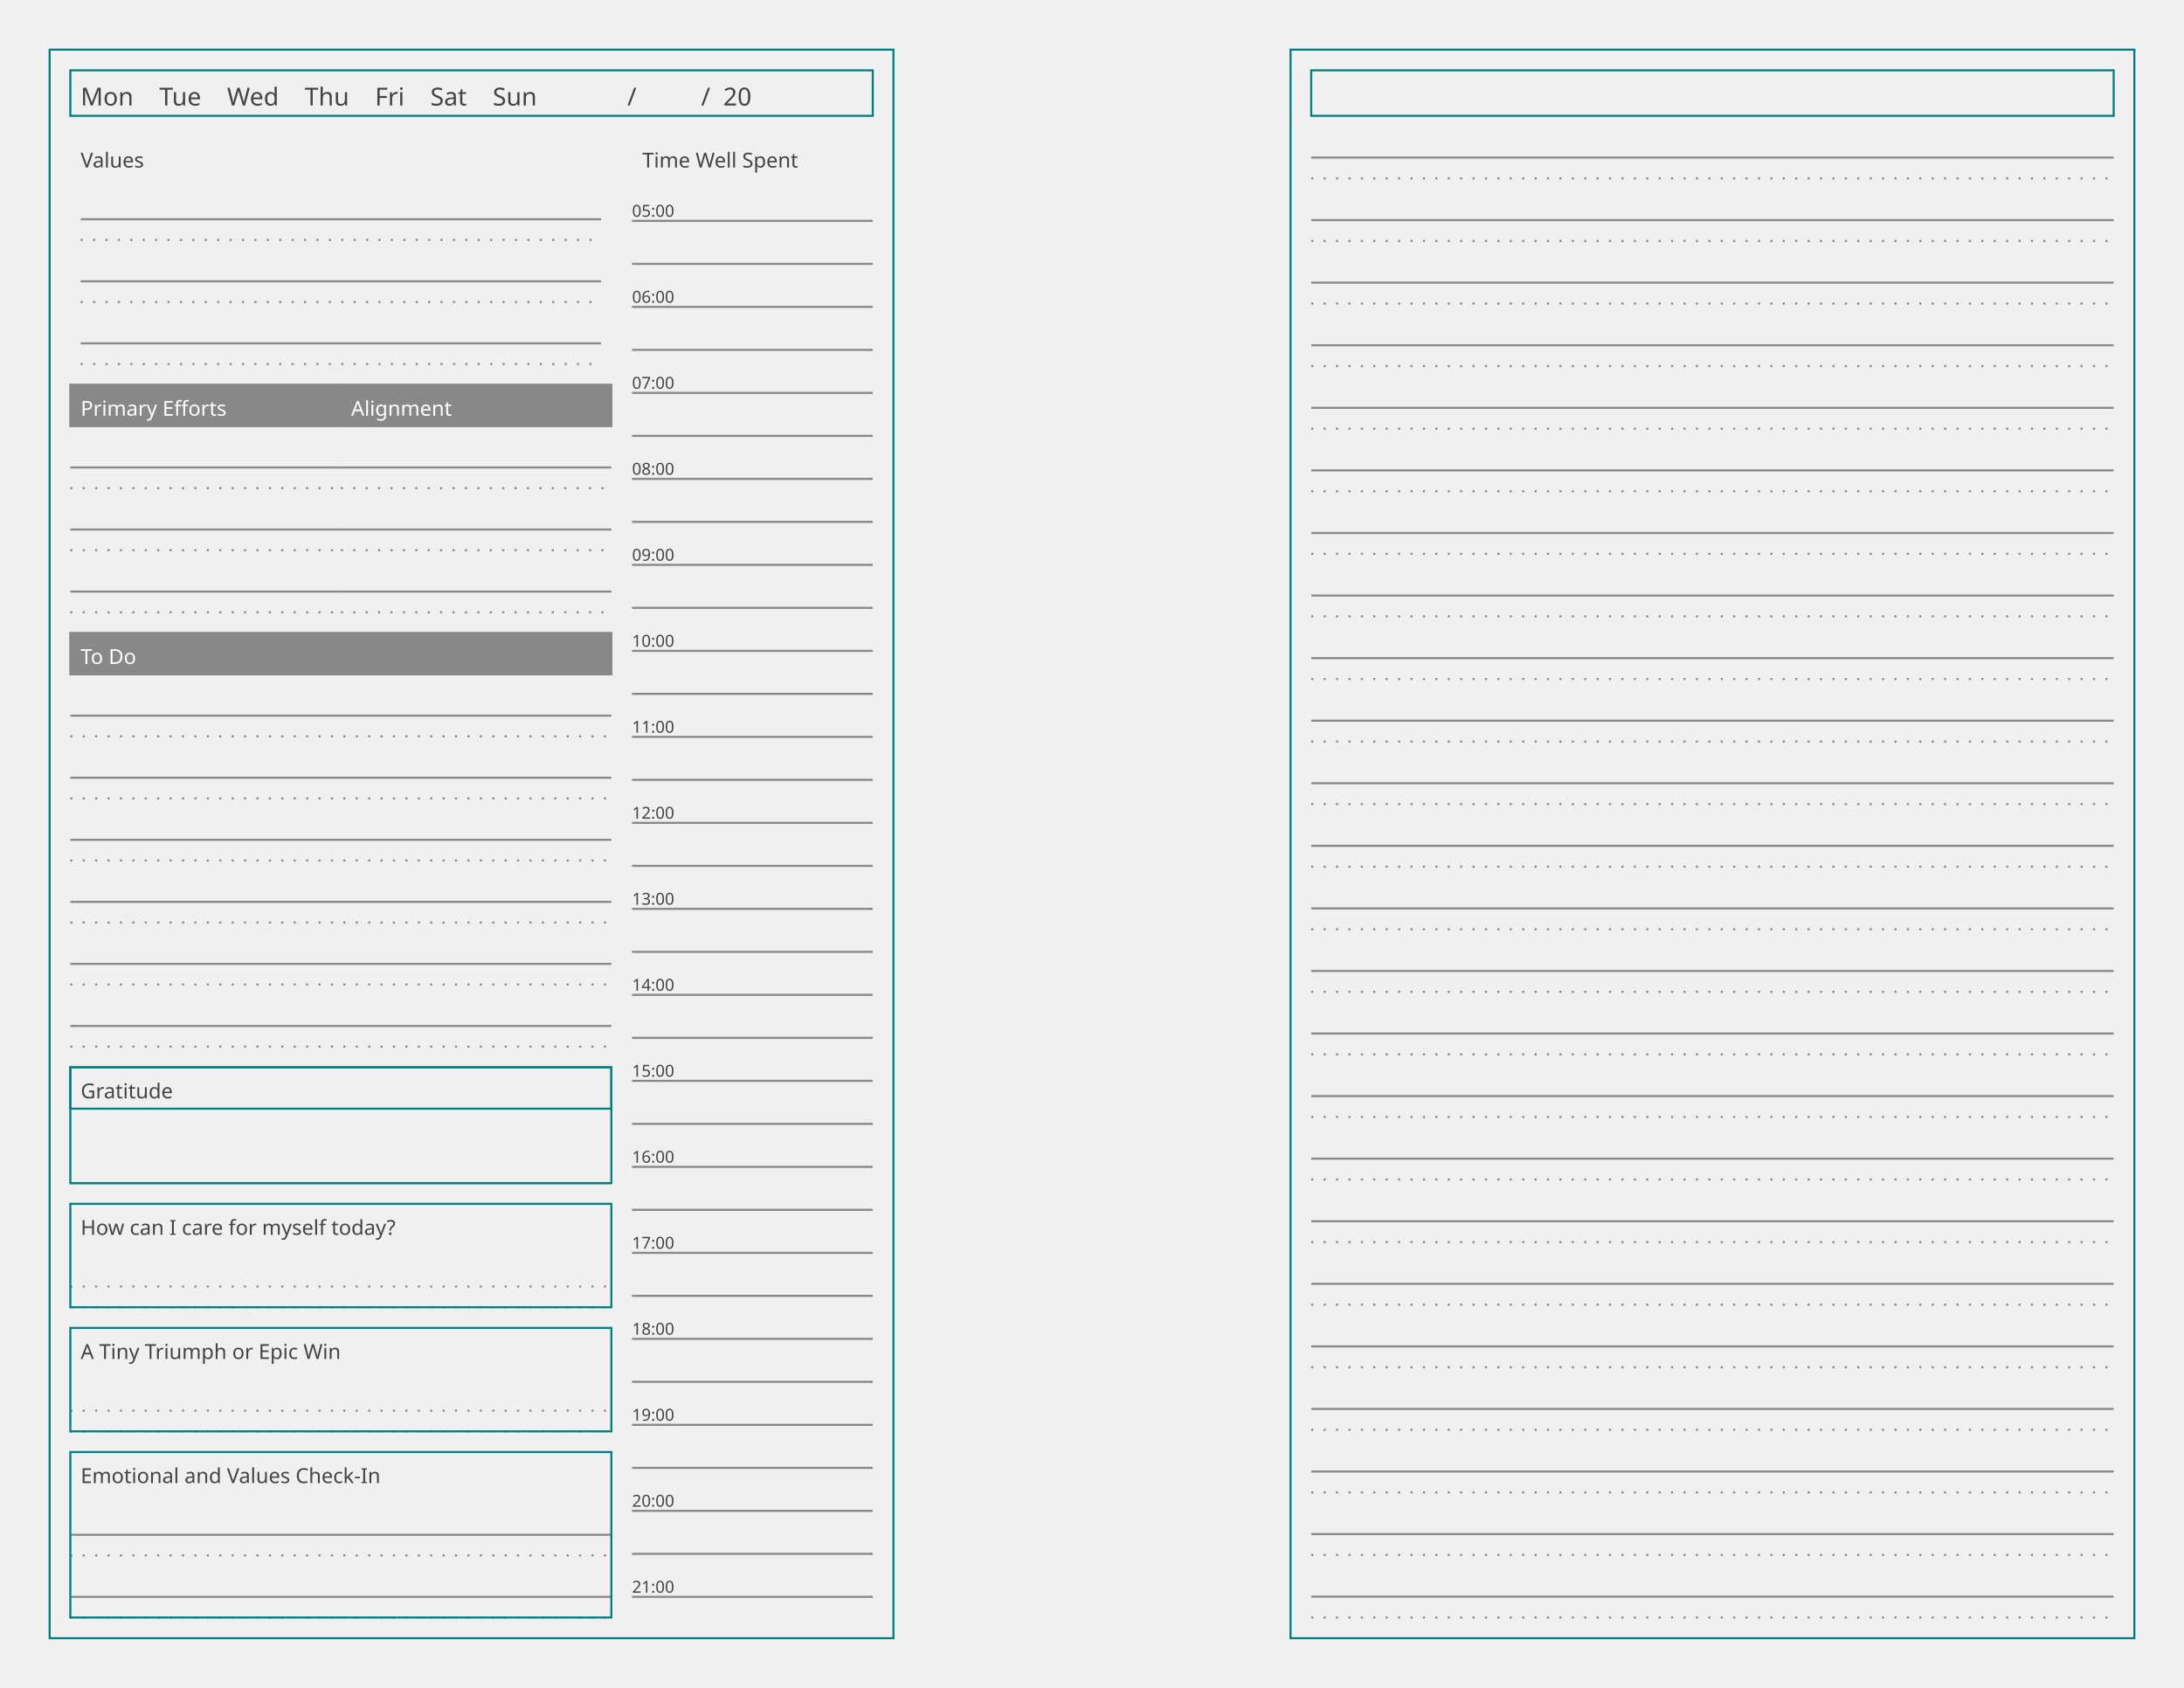
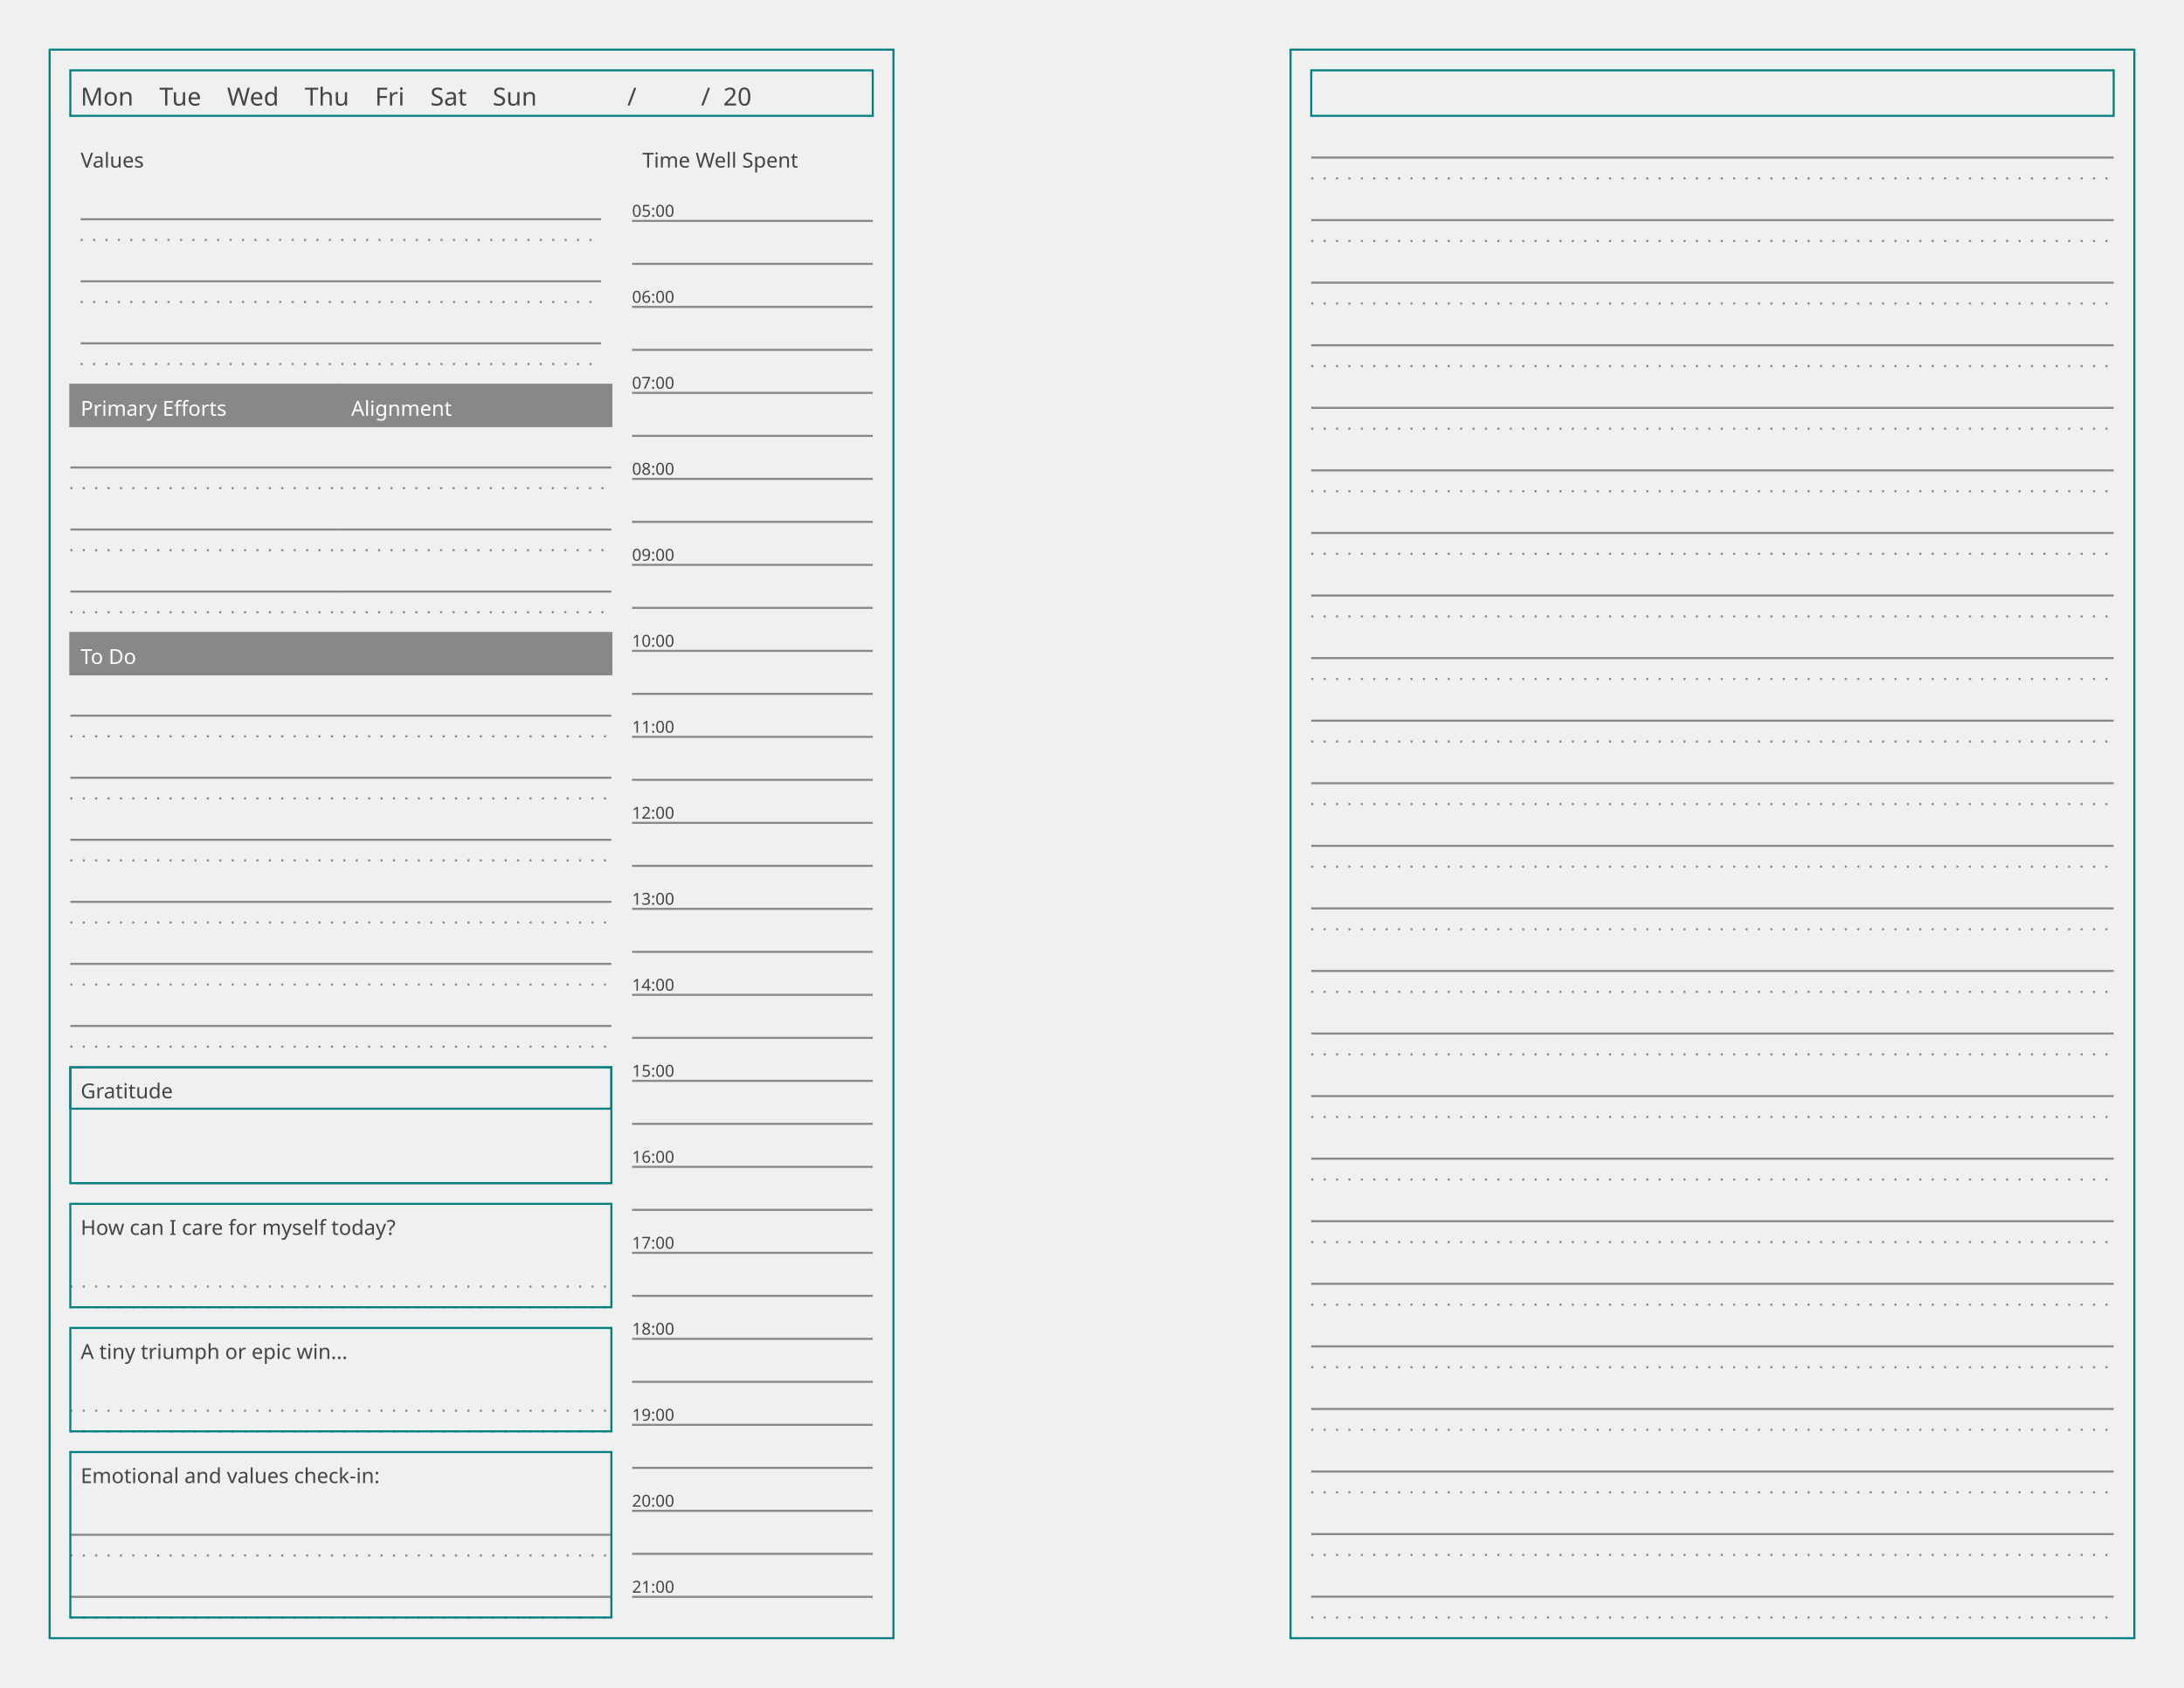
<svg xmlns="http://www.w3.org/2000/svg" baseProfile="tiny" height="8.5in" version="1.2" width="11in">
  <defs />
  <g transform="translate(24.0, 24.0)">
    <rect fill="none" height="768.0" stroke="#008080" width="408.0" x="0" y="0" />
    <g transform="translate(10, 10)">
      <rect fill="none" height="22" stroke="#008080" stroke-width="1" width="388.0" x="0" y="0" />
      <text alignment-baseline="text-after-edge" fill="#444444" font-family="Trebuchet MS" font-size="12" text-anchor="start" transform="translate(5,17)">Mon    Tue    Wed    Thu    Fri    Sat    Sun              /          /  20          </text>
    </g>
    <g transform="translate(10, 32)">
      <g transform="translate(0,10)">
        <g>
          <g transform="translate(0,0)">
            <text alignment-baseline="text-after-edge" fill="#444444" font-family="Ubuntu Mono" font-size="10" text-anchor="start" transform="translate(5,15)">Values</text>
          </g>
          <g transform="translate(0,20)">
            <g>
              <line stroke="#888888" stroke-dasharray="1,5" stroke-width="1" transform="translate(5,30.0)" x1="0" x2="251.6" y1="0" y2="0" />
              <line stroke="#888888" stroke-dasharray="1,5" stroke-width="1" transform="translate(5,60.0)" x1="0" x2="251.6" y1="0" y2="0" />
              <line stroke="#888888" stroke-dasharray="1,5" stroke-width="1" transform="translate(5,90.0)" x1="0" x2="251.6" y1="0" y2="0" />
            </g>
            <g>
              <line stroke="#888888" stroke-dasharray="1,0" stroke-width="1" transform="translate(5,20.0)" x1="0" x2="251.6" y1="0" y2="0" />
              <line stroke="#888888" stroke-dasharray="1,0" stroke-width="1" transform="translate(5,50.0)" x1="0" x2="251.6" y1="0" y2="0" />
              <line stroke="#888888" stroke-dasharray="1,0" stroke-width="1" transform="translate(5,80.0)" x1="0" x2="251.6" y1="0" y2="0" />
            </g>
          </g>
        </g>
      </g>
      <g transform="translate(0,130)">
        <g>
          <g transform="translate(0,0)">
            <g>
              <g transform="translate(0,0)">
                <rect fill="#888888" height="20" stroke="#888888" stroke-width="1" width="130.8" x="0" y="0" />
                <text alignment-baseline="text-after-edge" fill="#ffffff" font-family="Trebuchet MS" font-size="10" text-anchor="start" transform="translate(5,15)">Primary Efforts</text>
              </g>
              <g transform="translate(0,20)">
                <g>
                  <line stroke="#888888" stroke-dasharray="1,5" stroke-width="1" transform="translate(0,30.0)" x1="0" x2="130.8" y1="0" y2="0" />
                  <line stroke="#888888" stroke-dasharray="1,5" stroke-width="1" transform="translate(0,60.0)" x1="0" x2="130.8" y1="0" y2="0" />
                  <line stroke="#888888" stroke-dasharray="1,5" stroke-width="1" transform="translate(0,90.0)" x1="0" x2="130.8" y1="0" y2="0" />
                </g>
                <g>
                  <line stroke="#888888" stroke-dasharray="1,0" stroke-width="1" transform="translate(0,20.0)" x1="0" x2="130.8" y1="0" y2="0" />
                  <line stroke="#888888" stroke-dasharray="1,0" stroke-width="1" transform="translate(0,50.0)" x1="0" x2="130.8" y1="0" y2="0" />
                  <line stroke="#888888" stroke-dasharray="1,0" stroke-width="1" transform="translate(0,80.0)" x1="0" x2="130.8" y1="0" y2="0" />
                </g>
              </g>
            </g>
          </g>
          <g transform="translate(130.8,0)">
            <g>
              <g transform="translate(0,0)">
                <rect fill="#888888" height="20" stroke="#888888" stroke-width="1" width="130.8" x="0" y="0" />
                <text alignment-baseline="text-after-edge" fill="#ffffff" font-family="Trebuchet MS" font-size="10" text-anchor="start" transform="translate(5,15)">Alignment</text>
              </g>
              <g transform="translate(0,20)">
                <g>
                  <line stroke="#888888" stroke-dasharray="1,5" stroke-width="1" transform="translate(0,30.0)" x1="0" x2="130.8" y1="0" y2="0" />
                  <line stroke="#888888" stroke-dasharray="1,5" stroke-width="1" transform="translate(0,60.0)" x1="0" x2="130.8" y1="0" y2="0" />
                  <line stroke="#888888" stroke-dasharray="1,5" stroke-width="1" transform="translate(0,90.0)" x1="0" x2="130.8" y1="0" y2="0" />
                </g>
                <g>
                  <line stroke="#888888" stroke-dasharray="1,0" stroke-width="1" transform="translate(0,20.0)" x1="0" x2="130.8" y1="0" y2="0" />
                  <line stroke="#888888" stroke-dasharray="1,0" stroke-width="1" transform="translate(0,50.0)" x1="0" x2="130.8" y1="0" y2="0" />
                  <line stroke="#888888" stroke-dasharray="1,0" stroke-width="1" transform="translate(0,80.0)" x1="0" x2="130.8" y1="0" y2="0" />
                </g>
              </g>
            </g>
          </g>
        </g>
      </g>
      <g transform="translate(0,250)">
        <g>
          <g transform="translate(0,0)">
            <rect fill="#888888" height="20" stroke="#888888" stroke-width="1" width="261.6" x="0" y="0" />
            <text alignment-baseline="text-after-edge" fill="#ffffff" font-family="Ubuntu Mono" font-size="10" text-anchor="start" transform="translate(5,15)">To Do</text>
          </g>
          <g transform="translate(0,20)">
            <g>
              <line stroke="#888888" stroke-dasharray="1,5" stroke-width="1" transform="translate(0,30.0)" x1="0" x2="261.6" y1="0" y2="0" />
              <line stroke="#888888" stroke-dasharray="1,5" stroke-width="1" transform="translate(0,60.0)" x1="0" x2="261.6" y1="0" y2="0" />
              <line stroke="#888888" stroke-dasharray="1,5" stroke-width="1" transform="translate(0,90.0)" x1="0" x2="261.6" y1="0" y2="0" />
              <line stroke="#888888" stroke-dasharray="1,5" stroke-width="1" transform="translate(0,120.0)" x1="0" x2="261.6" y1="0" y2="0" />
              <line stroke="#888888" stroke-dasharray="1,5" stroke-width="1" transform="translate(0,150.0)" x1="0" x2="261.6" y1="0" y2="0" />
              <line stroke="#888888" stroke-dasharray="1,5" stroke-width="1" transform="translate(0,180.0)" x1="0" x2="261.6" y1="0" y2="0" />
            </g>
            <g>
              <line stroke="#888888" stroke-dasharray="1,0" stroke-width="1" transform="translate(0,20.0)" x1="0" x2="261.6" y1="0" y2="0" />
              <line stroke="#888888" stroke-dasharray="1,0" stroke-width="1" transform="translate(0,50.0)" x1="0" x2="261.6" y1="0" y2="0" />
              <line stroke="#888888" stroke-dasharray="1,0" stroke-width="1" transform="translate(0,80.0)" x1="0" x2="261.6" y1="0" y2="0" />
              <line stroke="#888888" stroke-dasharray="1,0" stroke-width="1" transform="translate(0,110.0)" x1="0" x2="261.6" y1="0" y2="0" />
              <line stroke="#888888" stroke-dasharray="1,0" stroke-width="1" transform="translate(0,140.0)" x1="0" x2="261.6" y1="0" y2="0" />
              <line stroke="#888888" stroke-dasharray="1,0" stroke-width="1" transform="translate(0,170.0)" x1="0" x2="261.6" y1="0" y2="0" />
            </g>
          </g>
        </g>
      </g>
      <g transform="translate(0,460)">
        <g>
          <g transform="translate(0,0)">
            <rect fill="none" height="20" stroke="#008080" stroke-width="1" width="261.6" x="0" y="0" />
            <text alignment-baseline="text-after-edge" fill="#444444" font-family="Trebuchet MS" font-size="10" text-anchor="start" transform="translate(5,15)">Gratitude</text>
          </g>
          <g transform="translate(0,20)">
            <line stroke="#888888" stroke-dasharray="1,0" stroke-width="1" transform="translate(0,36.0)" x1="0" x2="261.6" y1="0" y2="0" />
          </g>
        </g>
        <rect fill="none" height="56.0" stroke="#008080" stroke-width="1" width="261.6" x="0" y="0" />
      </g>
      <g transform="translate(0,526.0)">
        <g>
          <g transform="translate(0,0)">
            <text alignment-baseline="text-after-edge" fill="#444444" font-family="Ubuntu Mono" font-size="10" text-anchor="start" transform="translate(5,15)">How can I care for myself today?</text>
          </g>
          <g transform="translate(0,20)">
            <g>
              <line stroke="#888888" stroke-dasharray="1,5" stroke-width="1" transform="translate(0,30.0)" x1="0" x2="261.6" y1="0" y2="0" />
            </g>
            <g>
              <line stroke="#888888" stroke-dasharray="1,5" stroke-width="1" transform="translate(0,20.0)" x1="0" x2="261.6" y1="0" y2="0" />
            </g>
          </g>
        </g>
        <rect fill="none" height="50" stroke="#008080" stroke-width="1" width="261.6" x="0" y="0" />
      </g>
      <g transform="translate(0,586.0)">
        <g>
          <g transform="translate(0,0)">
-             <text alignment-baseline="text-after-edge" fill="#444444" font-family="Ubuntu Mono" font-size="10" text-anchor="start" transform="translate(5,15)">A Tiny Triumph or Epic Win</text>
+             <text alignment-baseline="text-after-edge" fill="#444444" font-family="Ubuntu Mono" font-size="10" text-anchor="start" transform="translate(5,15)">A tiny triumph or epic win...</text>
          </g>
          <g transform="translate(0,20)">
            <g>
              <line stroke="#888888" stroke-dasharray="1,5" stroke-width="1" transform="translate(0,30.0)" x1="0" x2="261.6" y1="0" y2="0" />
            </g>
            <g>
              <line stroke="#888888" stroke-dasharray="1,5" stroke-width="1" transform="translate(0,20.0)" x1="0" x2="261.6" y1="0" y2="0" />
            </g>
          </g>
        </g>
        <rect fill="none" height="50" stroke="#008080" stroke-width="1" width="261.6" x="0" y="0" />
      </g>
      <g transform="translate(0,646.0)">
        <g>
          <g transform="translate(0,0)">
-             <text alignment-baseline="text-after-edge" fill="#444444" font-family="Ubuntu Mono" font-size="10" text-anchor="start" transform="translate(5,15)">Emotional and Values Check-In</text>
+             <text alignment-baseline="text-after-edge" fill="#444444" font-family="Ubuntu Mono" font-size="10" text-anchor="start" transform="translate(5,15)">Emotional and values check-in:</text>
          </g>
          <g transform="translate(0,20)">
            <g>
              <line stroke="#888888" stroke-dasharray="1,5" stroke-width="1" transform="translate(0,30.0)" x1="0" x2="261.6" y1="0" y2="0" />
              <line stroke="#888888" stroke-dasharray="1,5" stroke-width="1" transform="translate(0,60.0)" x1="0" x2="261.6" y1="0" y2="0" />
            </g>
            <g>
              <line stroke="#888888" stroke-dasharray="1,0" stroke-width="1" transform="translate(0,20.0)" x1="0" x2="261.6" y1="0" y2="0" />
              <line stroke="#888888" stroke-dasharray="1,0" stroke-width="1" transform="translate(0,50.0)" x1="0" x2="261.6" y1="0" y2="0" />
            </g>
          </g>
        </g>
        <rect fill="none" height="80" stroke="#008080" stroke-width="1" width="261.6" x="0" y="0" />
      </g>
    </g>
    <g transform="translate(281.6,32)">
      <g>
        <rect fill="none" height="20" stroke="none" width="116.4" x="0" y="10" />
        <text alignment-baseline="text-after-edge" fill="#444444" font-family="Ubuntu Mono" font-size="10" text-anchor="start" x="5" y="25">Time Well Spent</text>
      </g>
      <g>
        <text alignment-baseline="text-after-edge" fill="#444444" font-family="Ubuntu Mono" font-size="8" text-anchor="start" x="0" y="48.788">05:00</text>
        <line stroke="#888888" x1="0" x2="116.4" y1="50.788" y2="50.788" />
        <line stroke="#888888" x1="0" x2="116.4" y1="71.576" y2="71.576" />
        <text alignment-baseline="text-after-edge" fill="#444444" font-family="Ubuntu Mono" font-size="8" text-anchor="start" x="0" y="90.364">06:00</text>
        <line stroke="#888888" x1="0" x2="116.4" y1="92.364" y2="92.364" />
        <line stroke="#888888" x1="0" x2="116.4" y1="113.152" y2="113.152" />
        <text alignment-baseline="text-after-edge" fill="#444444" font-family="Ubuntu Mono" font-size="8" text-anchor="start" x="0" y="131.939">07:00</text>
        <line stroke="#888888" x1="0" x2="116.4" y1="133.939" y2="133.939" />
        <line stroke="#888888" x1="0" x2="116.4" y1="154.727" y2="154.727" />
        <text alignment-baseline="text-after-edge" fill="#444444" font-family="Ubuntu Mono" font-size="8" text-anchor="start" x="0" y="173.515">08:00</text>
        <line stroke="#888888" x1="0" x2="116.4" y1="175.515" y2="175.515" />
        <line stroke="#888888" x1="0" x2="116.4" y1="196.303" y2="196.303" />
        <text alignment-baseline="text-after-edge" fill="#444444" font-family="Ubuntu Mono" font-size="8" text-anchor="start" x="0" y="215.091">09:00</text>
        <line stroke="#888888" x1="0" x2="116.4" y1="217.091" y2="217.091" />
        <line stroke="#888888" x1="0" x2="116.4" y1="237.879" y2="237.879" />
        <text alignment-baseline="text-after-edge" fill="#444444" font-family="Ubuntu Mono" font-size="8" text-anchor="start" x="0" y="256.667">10:00</text>
        <line stroke="#888888" x1="0" x2="116.4" y1="258.667" y2="258.667" />
        <line stroke="#888888" x1="0" x2="116.4" y1="279.455" y2="279.455" />
        <text alignment-baseline="text-after-edge" fill="#444444" font-family="Ubuntu Mono" font-size="8" text-anchor="start" x="0" y="298.242">11:00</text>
        <line stroke="#888888" x1="0" x2="116.4" y1="300.242" y2="300.242" />
        <line stroke="#888888" x1="0" x2="116.4" y1="321.03" y2="321.03" />
        <text alignment-baseline="text-after-edge" fill="#444444" font-family="Ubuntu Mono" font-size="8" text-anchor="start" x="0" y="339.818">12:00</text>
        <line stroke="#888888" x1="0" x2="116.4" y1="341.818" y2="341.818" />
        <line stroke="#888888" x1="0" x2="116.4" y1="362.606" y2="362.606" />
        <text alignment-baseline="text-after-edge" fill="#444444" font-family="Ubuntu Mono" font-size="8" text-anchor="start" x="0" y="381.394">13:00</text>
        <line stroke="#888888" x1="0" x2="116.4" y1="383.394" y2="383.394" />
        <line stroke="#888888" x1="0" x2="116.4" y1="404.182" y2="404.182" />
        <text alignment-baseline="text-after-edge" fill="#444444" font-family="Ubuntu Mono" font-size="8" text-anchor="start" x="0" y="422.97">14:00</text>
        <line stroke="#888888" x1="0" x2="116.4" y1="424.97" y2="424.97" />
        <line stroke="#888888" x1="0" x2="116.4" y1="445.758" y2="445.758" />
        <text alignment-baseline="text-after-edge" fill="#444444" font-family="Ubuntu Mono" font-size="8" text-anchor="start" x="0" y="464.545">15:00</text>
        <line stroke="#888888" x1="0" x2="116.4" y1="466.545" y2="466.545" />
        <line stroke="#888888" x1="0" x2="116.4" y1="487.333" y2="487.333" />
        <text alignment-baseline="text-after-edge" fill="#444444" font-family="Ubuntu Mono" font-size="8" text-anchor="start" x="0" y="506.121">16:00</text>
        <line stroke="#888888" x1="0" x2="116.4" y1="508.121" y2="508.121" />
        <line stroke="#888888" x1="0" x2="116.4" y1="528.909" y2="528.909" />
        <text alignment-baseline="text-after-edge" fill="#444444" font-family="Ubuntu Mono" font-size="8" text-anchor="start" x="0" y="547.697">17:00</text>
        <line stroke="#888888" x1="0" x2="116.4" y1="549.697" y2="549.697" />
        <line stroke="#888888" x1="0" x2="116.4" y1="570.485" y2="570.485" />
        <text alignment-baseline="text-after-edge" fill="#444444" font-family="Ubuntu Mono" font-size="8" text-anchor="start" x="0" y="589.273">18:00</text>
        <line stroke="#888888" x1="0" x2="116.4" y1="591.273" y2="591.273" />
        <line stroke="#888888" x1="0" x2="116.4" y1="612.061" y2="612.061" />
        <text alignment-baseline="text-after-edge" fill="#444444" font-family="Ubuntu Mono" font-size="8" text-anchor="start" x="0" y="630.848">19:00</text>
        <line stroke="#888888" x1="0" x2="116.4" y1="632.848" y2="632.848" />
        <line stroke="#888888" x1="0" x2="116.4" y1="653.636" y2="653.636" />
        <text alignment-baseline="text-after-edge" fill="#444444" font-family="Ubuntu Mono" font-size="8" text-anchor="start" x="0" y="672.424">20:00</text>
        <line stroke="#888888" x1="0" x2="116.4" y1="674.424" y2="674.424" />
        <line stroke="#888888" x1="0" x2="116.4" y1="695.212" y2="695.212" />
        <text alignment-baseline="text-after-edge" fill="#444444" font-family="Ubuntu Mono" font-size="8" text-anchor="start" x="0" y="714.0">21:00</text>
        <line stroke="#888888" x1="0" x2="116.4" y1="716.0" y2="716.0" />
      </g>
    </g>
  </g>
  <g transform="translate(624.0, 24.0)">
    <rect fill="none" height="768.0" stroke="#008080" width="408.0" x="0" y="0" />
    <g transform="translate(10, 10)">
      <rect fill="none" height="22" stroke="#008080" stroke-width="1" width="388.0" x="0" y="0" />
      <text alignment-baseline="text-after-edge" fill="#444444" font-family="Trebuchet MS" font-size="12" text-anchor="start" transform="translate(5,17)" />
    </g>
    <g transform="translate(10, 32)">
      <g transform="translate(0,0)">
        <g>
          <line stroke="#888888" stroke-dasharray="1,5" stroke-width="1" transform="translate(0,30.25)" x1="0" x2="388.0" y1="0" y2="0" />
          <line stroke="#888888" stroke-dasharray="1,5" stroke-width="1" transform="translate(0,60.5)" x1="0" x2="388.0" y1="0" y2="0" />
          <line stroke="#888888" stroke-dasharray="1,5" stroke-width="1" transform="translate(0,90.75)" x1="0" x2="388.0" y1="0" y2="0" />
          <line stroke="#888888" stroke-dasharray="1,5" stroke-width="1" transform="translate(0,121.0)" x1="0" x2="388.0" y1="0" y2="0" />
          <line stroke="#888888" stroke-dasharray="1,5" stroke-width="1" transform="translate(0,151.25)" x1="0" x2="388.0" y1="0" y2="0" />
          <line stroke="#888888" stroke-dasharray="1,5" stroke-width="1" transform="translate(0,181.5)" x1="0" x2="388.0" y1="0" y2="0" />
          <line stroke="#888888" stroke-dasharray="1,5" stroke-width="1" transform="translate(0,211.75)" x1="0" x2="388.0" y1="0" y2="0" />
          <line stroke="#888888" stroke-dasharray="1,5" stroke-width="1" transform="translate(0,242.0)" x1="0" x2="388.0" y1="0" y2="0" />
          <line stroke="#888888" stroke-dasharray="1,5" stroke-width="1" transform="translate(0,272.25)" x1="0" x2="388.0" y1="0" y2="0" />
          <line stroke="#888888" stroke-dasharray="1,5" stroke-width="1" transform="translate(0,302.5)" x1="0" x2="388.0" y1="0" y2="0" />
          <line stroke="#888888" stroke-dasharray="1,5" stroke-width="1" transform="translate(0,332.75)" x1="0" x2="388.0" y1="0" y2="0" />
          <line stroke="#888888" stroke-dasharray="1,5" stroke-width="1" transform="translate(0,363.0)" x1="0" x2="388.0" y1="0" y2="0" />
          <line stroke="#888888" stroke-dasharray="1,5" stroke-width="1" transform="translate(0,393.25)" x1="0" x2="388.0" y1="0" y2="0" />
          <line stroke="#888888" stroke-dasharray="1,5" stroke-width="1" transform="translate(0,423.5)" x1="0" x2="388.0" y1="0" y2="0" />
          <line stroke="#888888" stroke-dasharray="1,5" stroke-width="1" transform="translate(0,453.75)" x1="0" x2="388.0" y1="0" y2="0" />
          <line stroke="#888888" stroke-dasharray="1,5" stroke-width="1" transform="translate(0,484.0)" x1="0" x2="388.0" y1="0" y2="0" />
          <line stroke="#888888" stroke-dasharray="1,5" stroke-width="1" transform="translate(0,514.25)" x1="0" x2="388.0" y1="0" y2="0" />
          <line stroke="#888888" stroke-dasharray="1,5" stroke-width="1" transform="translate(0,544.5)" x1="0" x2="388.0" y1="0" y2="0" />
          <line stroke="#888888" stroke-dasharray="1,5" stroke-width="1" transform="translate(0,574.75)" x1="0" x2="388.0" y1="0" y2="0" />
          <line stroke="#888888" stroke-dasharray="1,5" stroke-width="1" transform="translate(0,605.0)" x1="0" x2="388.0" y1="0" y2="0" />
          <line stroke="#888888" stroke-dasharray="1,5" stroke-width="1" transform="translate(0,635.25)" x1="0" x2="388.0" y1="0" y2="0" />
          <line stroke="#888888" stroke-dasharray="1,5" stroke-width="1" transform="translate(0,665.5)" x1="0" x2="388.0" y1="0" y2="0" />
          <line stroke="#888888" stroke-dasharray="1,5" stroke-width="1" transform="translate(0,695.75)" x1="0" x2="388.0" y1="0" y2="0" />
          <line stroke="#888888" stroke-dasharray="1,5" stroke-width="1" transform="translate(0,726.0)" x1="0" x2="388.0" y1="0" y2="0" />
        </g>
        <g>
          <line stroke="#888888" stroke-dasharray="1,0" stroke-width="1" transform="translate(0,20.16667)" x1="0" x2="388.0" y1="0" y2="0" />
          <line stroke="#888888" stroke-dasharray="1,0" stroke-width="1" transform="translate(0,50.41667)" x1="0" x2="388.0" y1="0" y2="0" />
          <line stroke="#888888" stroke-dasharray="1,0" stroke-width="1" transform="translate(0,80.66667)" x1="0" x2="388.0" y1="0" y2="0" />
          <line stroke="#888888" stroke-dasharray="1,0" stroke-width="1" transform="translate(0,110.9167)" x1="0" x2="388.0" y1="0" y2="0" />
          <line stroke="#888888" stroke-dasharray="1,0" stroke-width="1" transform="translate(0,141.1667)" x1="0" x2="388.0" y1="0" y2="0" />
          <line stroke="#888888" stroke-dasharray="1,0" stroke-width="1" transform="translate(0,171.4167)" x1="0" x2="388.0" y1="0" y2="0" />
          <line stroke="#888888" stroke-dasharray="1,0" stroke-width="1" transform="translate(0,201.6667)" x1="0" x2="388.0" y1="0" y2="0" />
          <line stroke="#888888" stroke-dasharray="1,0" stroke-width="1" transform="translate(0,231.9167)" x1="0" x2="388.0" y1="0" y2="0" />
          <line stroke="#888888" stroke-dasharray="1,0" stroke-width="1" transform="translate(0,262.1667)" x1="0" x2="388.0" y1="0" y2="0" />
          <line stroke="#888888" stroke-dasharray="1,0" stroke-width="1" transform="translate(0,292.4167)" x1="0" x2="388.0" y1="0" y2="0" />
          <line stroke="#888888" stroke-dasharray="1,0" stroke-width="1" transform="translate(0,322.6667)" x1="0" x2="388.0" y1="0" y2="0" />
          <line stroke="#888888" stroke-dasharray="1,0" stroke-width="1" transform="translate(0,352.9167)" x1="0" x2="388.0" y1="0" y2="0" />
          <line stroke="#888888" stroke-dasharray="1,0" stroke-width="1" transform="translate(0,383.1667)" x1="0" x2="388.0" y1="0" y2="0" />
          <line stroke="#888888" stroke-dasharray="1,0" stroke-width="1" transform="translate(0,413.4167)" x1="0" x2="388.0" y1="0" y2="0" />
          <line stroke="#888888" stroke-dasharray="1,0" stroke-width="1" transform="translate(0,443.6667)" x1="0" x2="388.0" y1="0" y2="0" />
          <line stroke="#888888" stroke-dasharray="1,0" stroke-width="1" transform="translate(0,473.9167)" x1="0" x2="388.0" y1="0" y2="0" />
          <line stroke="#888888" stroke-dasharray="1,0" stroke-width="1" transform="translate(0,504.1667)" x1="0" x2="388.0" y1="0" y2="0" />
          <line stroke="#888888" stroke-dasharray="1,0" stroke-width="1" transform="translate(0,534.4167)" x1="0" x2="388.0" y1="0" y2="0" />
          <line stroke="#888888" stroke-dasharray="1,0" stroke-width="1" transform="translate(0,564.6667)" x1="0" x2="388.0" y1="0" y2="0" />
          <line stroke="#888888" stroke-dasharray="1,0" stroke-width="1" transform="translate(0,594.9167)" x1="0" x2="388.0" y1="0" y2="0" />
          <line stroke="#888888" stroke-dasharray="1,0" stroke-width="1" transform="translate(0,625.1667)" x1="0" x2="388.0" y1="0" y2="0" />
          <line stroke="#888888" stroke-dasharray="1,0" stroke-width="1" transform="translate(0,655.4167)" x1="0" x2="388.0" y1="0" y2="0" />
          <line stroke="#888888" stroke-dasharray="1,0" stroke-width="1" transform="translate(0,685.6667)" x1="0" x2="388.0" y1="0" y2="0" />
          <line stroke="#888888" stroke-dasharray="1,0" stroke-width="1" transform="translate(0,715.9167)" x1="0" x2="388.0" y1="0" y2="0" />
        </g>
      </g>
    </g>
  </g>
</svg>
